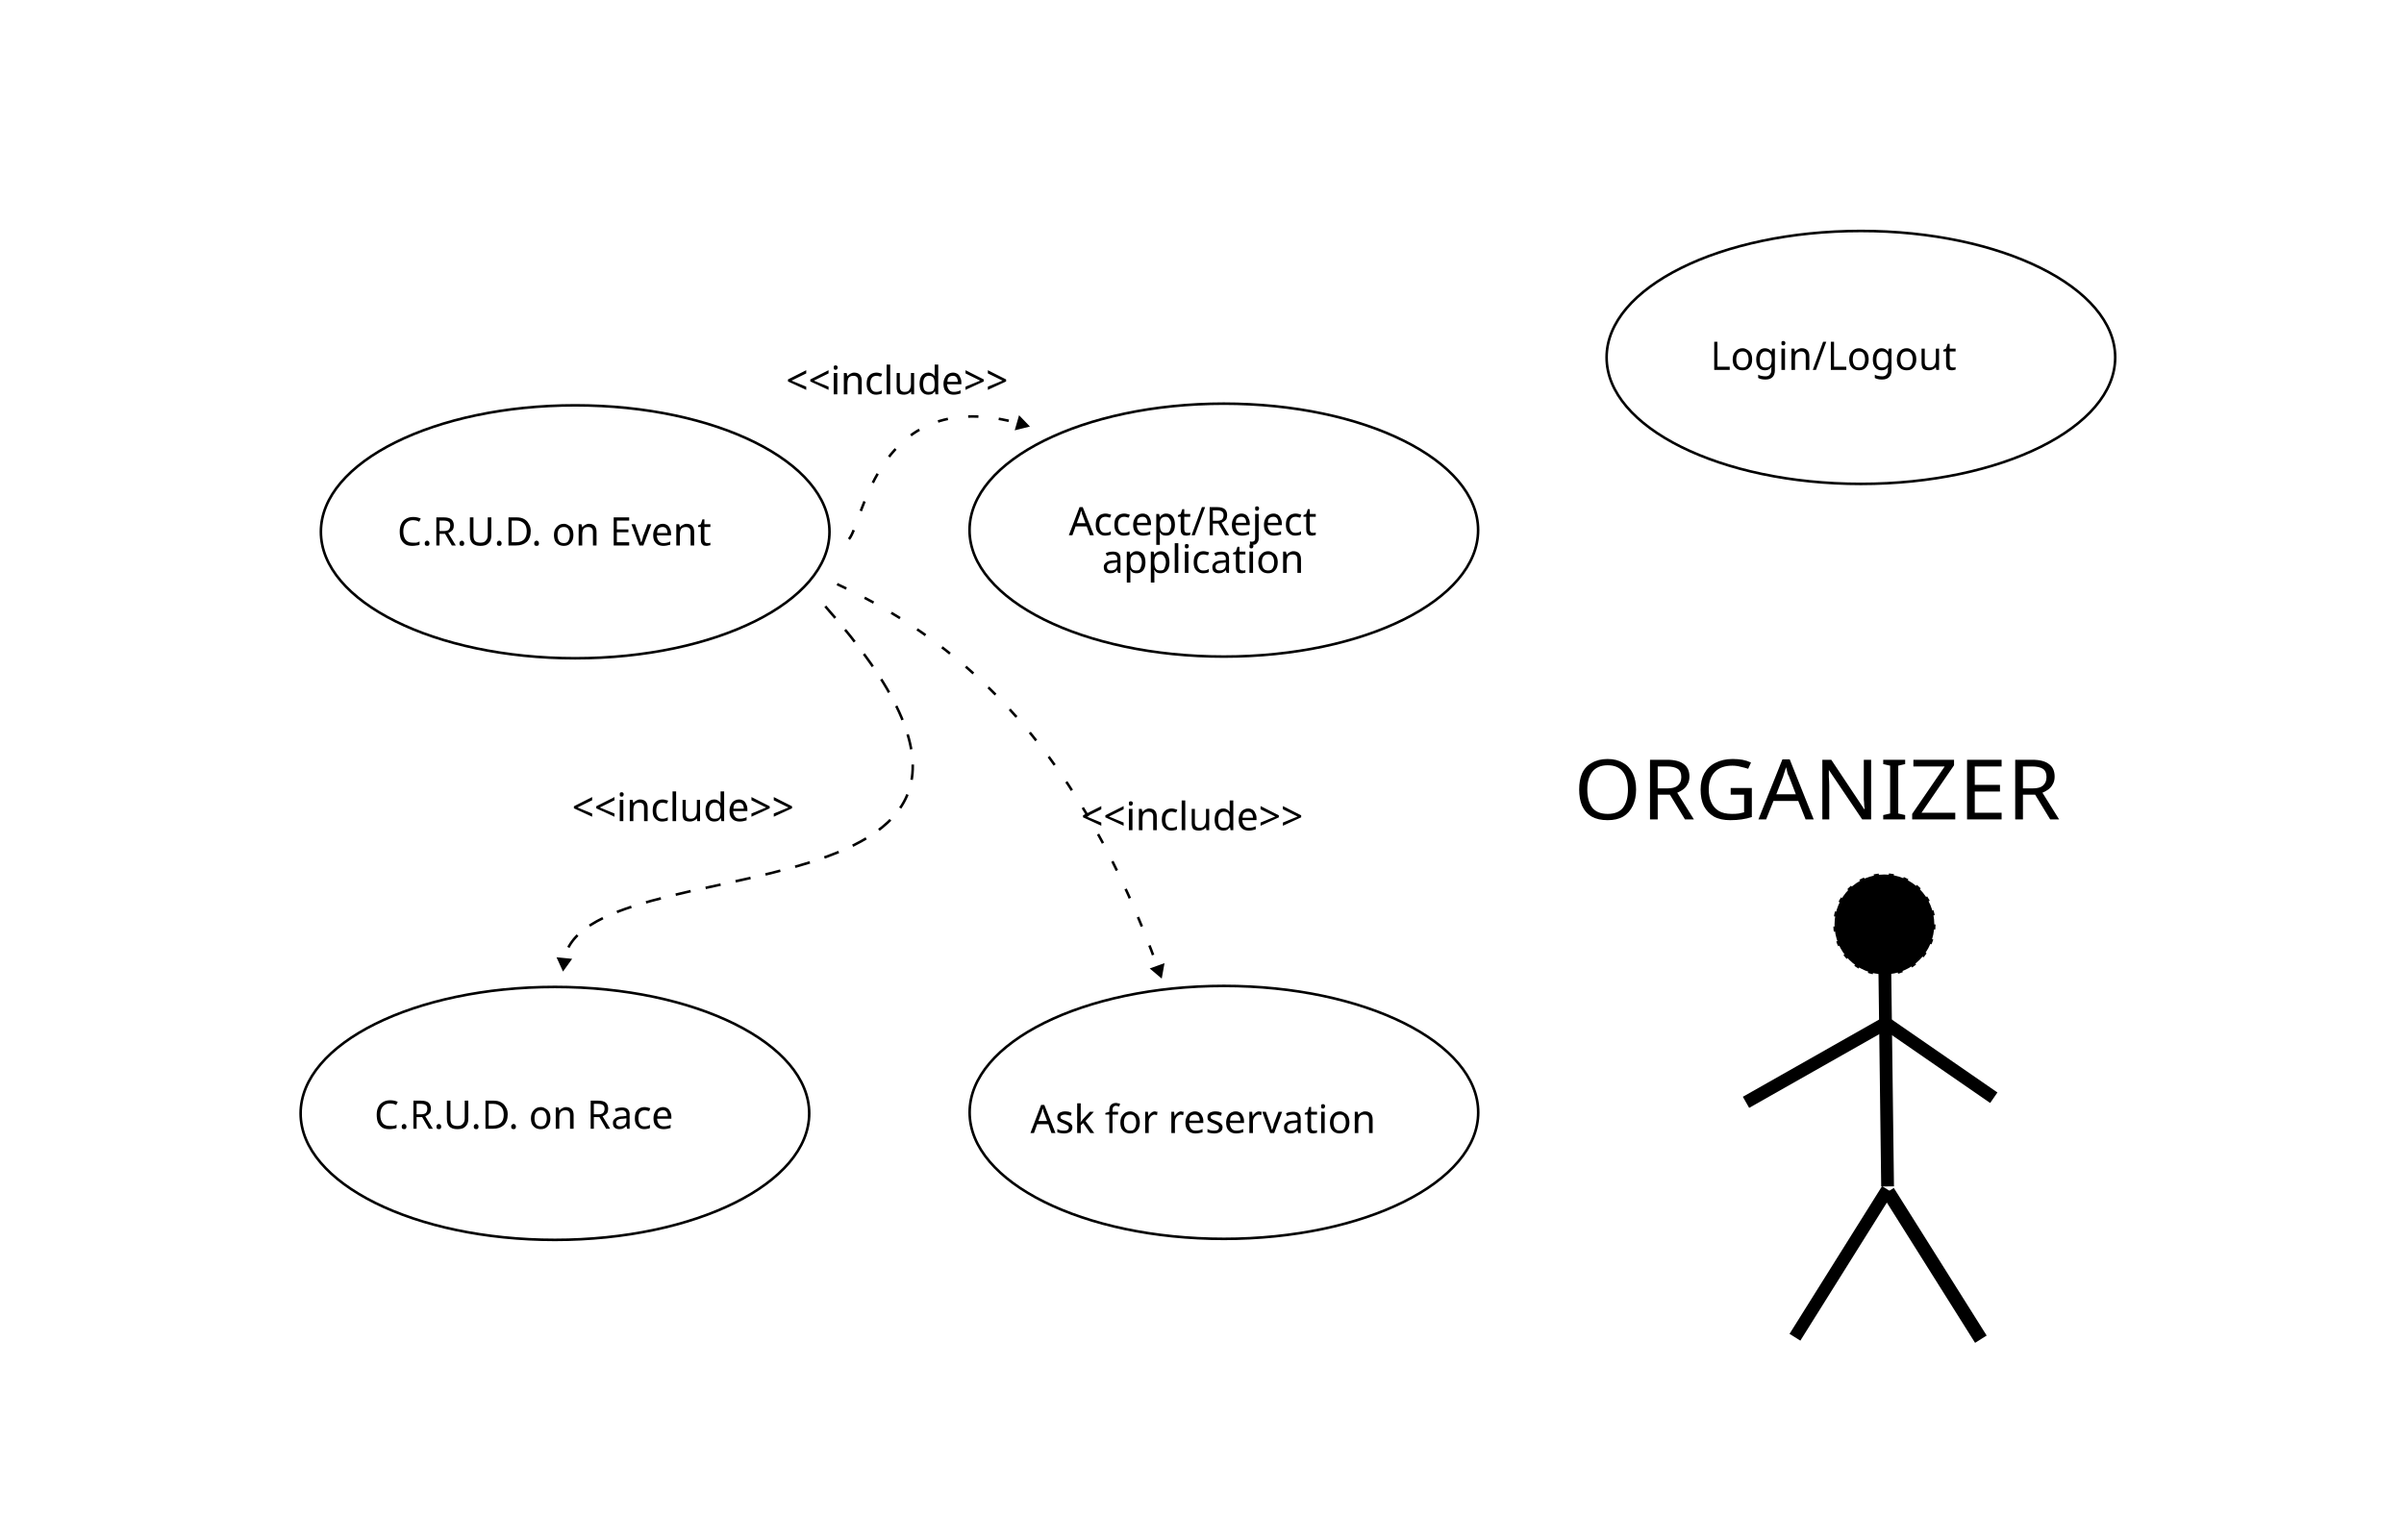
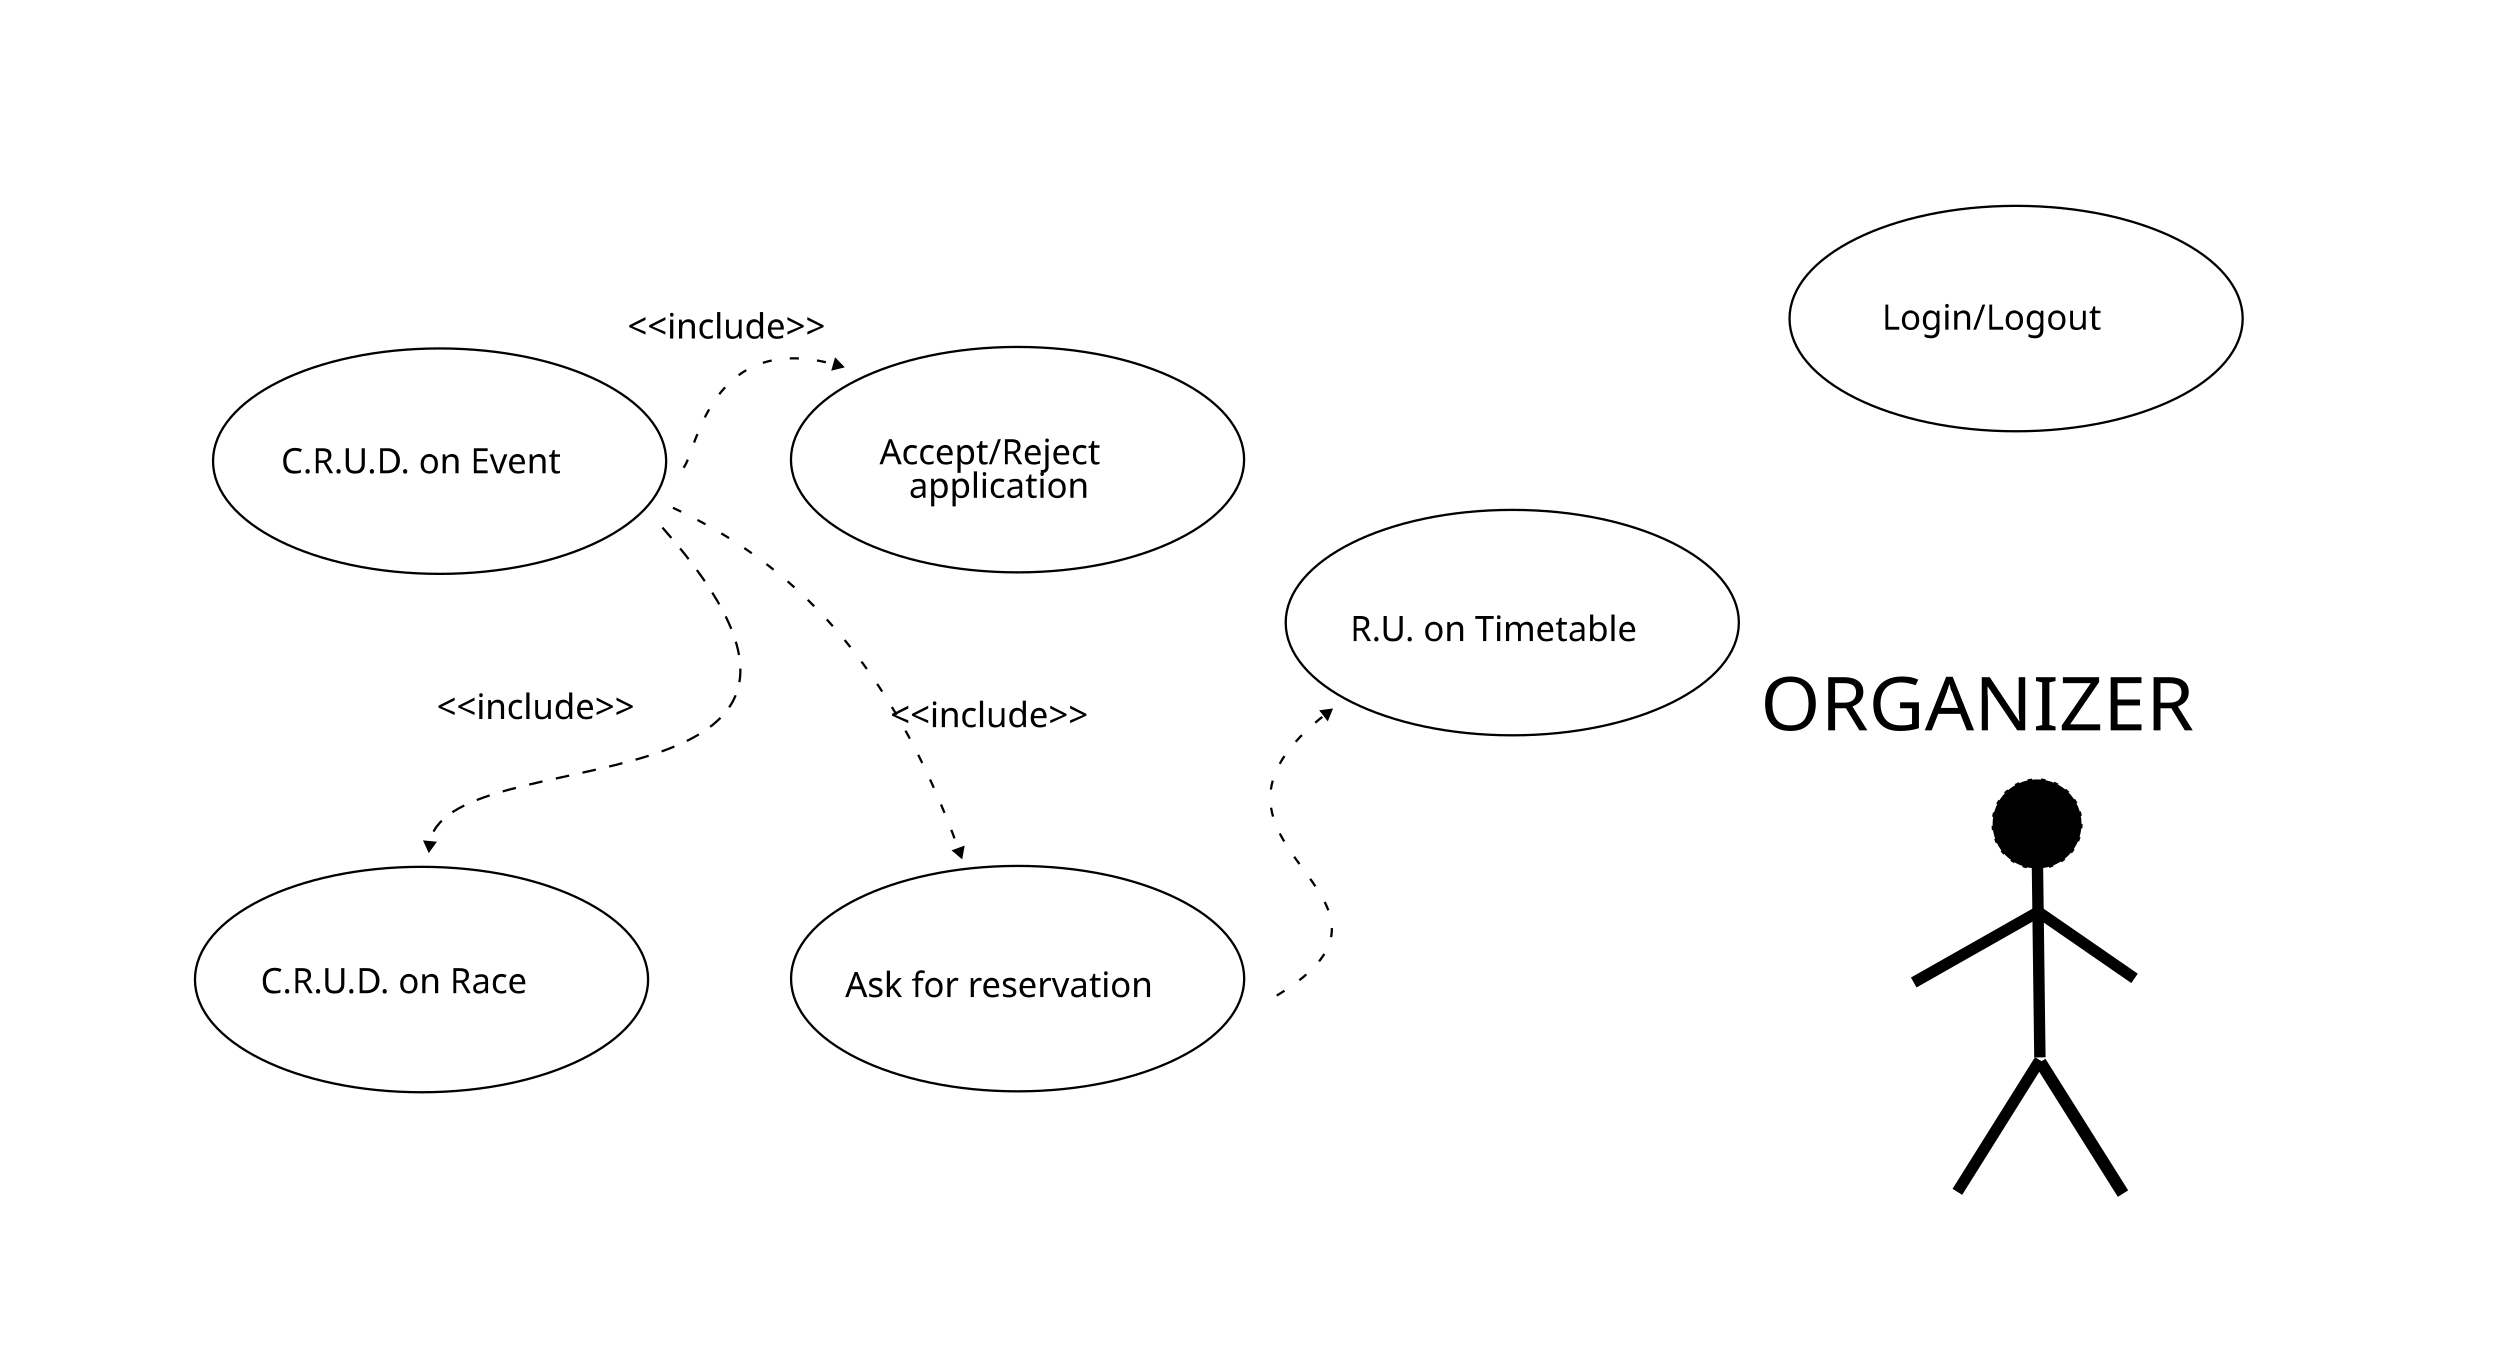
- <svg xmlns="http://www.w3.org/2000/svg" width="94.065mm" height="60.244mm" viewBox="0 0 94.065 60.244" version="1.1" id="svg1">
+ <svg xmlns="http://www.w3.org/2000/svg" width="109.789mm" height="60.24mm" viewBox="0 0 109.789 60.24" version="1.1" id="svg1">
  <defs id="defs1">
+     <rect x="281.616" y="70.315" width="1.36" height="5.848" id="rect2" />
    <marker style="overflow:visible" id="Triangle" refX="0" refY="0" orient="auto-start-reverse" markerWidth="1" markerHeight="1" viewBox="0 0 1 1" preserveAspectRatio="xMidYMid">
      <path transform="scale(0.5)" style="fill:context-stroke;fill-rule:evenodd;stroke:context-stroke;stroke-width:1pt" d="M 5.77,0 -2.88,5 V -5 Z" id="path135" />
    </marker>
    <marker style="overflow:visible" id="Triangle-3" refX="0" refY="0" orient="auto-start-reverse" markerWidth="1" markerHeight="1" viewBox="0 0 1 1" preserveAspectRatio="xMidYMid">
      <path transform="scale(0.5)" style="fill:context-stroke;fill-rule:evenodd;stroke:context-stroke;stroke-width:1pt" d="M 5.77,0 -2.88,5 V -5 Z" id="path135-6" />
    </marker>
    <rect x="212.676" y="121.963" width="2.73" height="8.101" id="rect4" />
+     <marker style="overflow:visible" id="Triangle-0" refX="0" refY="0" orient="auto-start-reverse" markerWidth="1" markerHeight="1" viewBox="0 0 1 1" preserveAspectRatio="xMidYMid">
+       <path transform="scale(0.5)" style="fill:context-stroke;fill-rule:evenodd;stroke:context-stroke;stroke-width:1pt" d="M 5.77,0 -2.88,5 V -5 Z" id="path135-2" />
+     </marker>
  </defs>
-   <g id="layer1" transform="translate(-46.41965,-21.62401)">
-     <text xml:space="preserve" style="font-style:normal;font-variant:normal;font-weight:normal;font-stretch:normal;font-size:1.534px;line-height:1.463px;font-family:Sans;-inkscape-font-specification:'Sans, Normal';font-variant-ligatures:normal;font-variant-caps:normal;font-variant-numeric:normal;font-variant-east-asian:normal;text-align:center;text-anchor:middle;fill:#000000;fill-opacity:1;stroke:#000000;stroke-width:0;stroke-miterlimit:3;stroke-dasharray:none;stroke-dashoffset:0;stroke-opacity:1" x="95.036" y="42.325" id="text1" transform="scale(0.9941409,1.005894)">
-       <tspan style="font-style:normal;font-variant:normal;font-weight:normal;font-stretch:normal;font-size:1.534px;line-height:1.463px;font-family:Sans;-inkscape-font-specification:'Sans, Normal';font-variant-ligatures:normal;font-variant-caps:normal;font-variant-numeric:normal;font-variant-east-asian:normal;text-align:center;text-anchor:middle;fill:#000000;fill-opacity:1;stroke:#000000;stroke-width:0;stroke-miterlimit:3;stroke-dasharray:none;stroke-dashoffset:0;stroke-opacity:1" x="95.036" y="42.325" id="tspan2">Accept/Reject</tspan>
-       <tspan style="font-style:normal;font-variant:normal;font-weight:normal;font-stretch:normal;font-size:1.534px;line-height:1.463px;font-family:Sans;-inkscape-font-specification:'Sans, Normal';font-variant-ligatures:normal;font-variant-caps:normal;font-variant-numeric:normal;font-variant-east-asian:normal;text-align:center;text-anchor:middle;fill:#000000;fill-opacity:1;stroke:#000000;stroke-width:0;stroke-miterlimit:3;stroke-dasharray:none;stroke-dashoffset:0;stroke-opacity:1" x="95.036" y="43.788" id="tspan5">application</tspan>
+   <g id="layer1" transform="translate(-30.69524,-21.62401)">
+     <text xml:space="preserve" style="font-style:normal;font-variant:normal;font-weight:normal;font-stretch:normal;font-size:1.534px;line-height:1.463px;font-family:Sans;-inkscape-font-specification:'Sans, Normal';font-variant-ligatures:normal;font-variant-caps:normal;font-variant-numeric:normal;font-variant-east-asian:normal;text-align:center;text-anchor:middle;fill:#000000;fill-opacity:1;stroke:#000000;stroke-width:0;stroke-miterlimit:3;stroke-dasharray:none;stroke-dashoffset:0;stroke-opacity:1" x="75.998" y="41.765" id="text1" transform="scale(0.9941409,1.005894)">
+       <tspan style="font-style:normal;font-variant:normal;font-weight:normal;font-stretch:normal;font-size:1.534px;line-height:1.463px;font-family:Sans;-inkscape-font-specification:'Sans, Normal';font-variant-ligatures:normal;font-variant-caps:normal;font-variant-numeric:normal;font-variant-east-asian:normal;text-align:center;text-anchor:middle;fill:#000000;fill-opacity:1;stroke:#000000;stroke-width:0;stroke-miterlimit:3;stroke-dasharray:none;stroke-dashoffset:0;stroke-opacity:1" x="75.998" y="41.765" id="tspan2">Accept/Reject</tspan>
+       <tspan style="font-style:normal;font-variant:normal;font-weight:normal;font-stretch:normal;font-size:1.534px;line-height:1.463px;font-family:Sans;-inkscape-font-specification:'Sans, Normal';font-variant-ligatures:normal;font-variant-caps:normal;font-variant-numeric:normal;font-variant-east-asian:normal;text-align:center;text-anchor:middle;fill:#000000;fill-opacity:1;stroke:#000000;stroke-width:0;stroke-miterlimit:3;stroke-dasharray:none;stroke-dashoffset:0;stroke-opacity:1" x="75.998" y="43.228" id="tspan5">application</tspan>
    </text>
-     <ellipse style="fill:none;stroke:#000000;stroke-width:0.101;stroke-dasharray:none" id="path1" cx="94.306" cy="42.373" rx="9.95" ry="4.95" />
-     <text xml:space="preserve" style="font-style:normal;font-variant:normal;font-weight:normal;font-stretch:normal;font-size:1.534px;line-height:1.463px;font-family:Sans;-inkscape-font-specification:'Sans, Normal';font-variant-ligatures:normal;font-variant-caps:normal;font-variant-numeric:normal;font-variant-east-asian:normal;text-align:center;text-anchor:middle;fill:#000000;fill-opacity:1;stroke:#000000;stroke-width:0;stroke-miterlimit:3;stroke-dasharray:none;stroke-dashoffset:0;stroke-opacity:1" x="95.04" y="65.586" id="text1-2" transform="scale(0.9941409,1.005894)">
-       <tspan style="font-style:normal;font-variant:normal;font-weight:normal;font-stretch:normal;font-size:1.534px;line-height:1.463px;font-family:Sans;-inkscape-font-specification:'Sans, Normal';font-variant-ligatures:normal;font-variant-caps:normal;font-variant-numeric:normal;font-variant-east-asian:normal;text-align:center;text-anchor:middle;fill:#000000;fill-opacity:1;stroke:#000000;stroke-width:0;stroke-miterlimit:3;stroke-dasharray:none;stroke-dashoffset:0;stroke-opacity:1" x="95.04" y="65.586" id="tspan5-6">Ask for reservation</tspan>
+     <ellipse style="fill:none;stroke:#000000;stroke-width:0.101;stroke-dasharray:none" id="path1" cx="75.381" cy="41.81" rx="9.95" ry="4.95" />
+     <text xml:space="preserve" style="font-style:normal;font-variant:normal;font-weight:normal;font-stretch:normal;font-size:1.534px;line-height:1.463px;font-family:Sans;-inkscape-font-specification:'Sans, Normal';font-variant-ligatures:normal;font-variant-caps:normal;font-variant-numeric:normal;font-variant-east-asian:normal;text-align:center;text-anchor:middle;fill:#000000;fill-opacity:1;stroke:#000000;stroke-width:0;stroke-miterlimit:3;stroke-dasharray:none;stroke-dashoffset:0;stroke-opacity:1" x="76.002" y="65.026" id="text1-2" transform="scale(0.9941409,1.005894)">
+       <tspan style="font-style:normal;font-variant:normal;font-weight:normal;font-stretch:normal;font-size:1.534px;line-height:1.463px;font-family:Sans;-inkscape-font-specification:'Sans, Normal';font-variant-ligatures:normal;font-variant-caps:normal;font-variant-numeric:normal;font-variant-east-asian:normal;text-align:center;text-anchor:middle;fill:#000000;fill-opacity:1;stroke:#000000;stroke-width:0;stroke-miterlimit:3;stroke-dasharray:none;stroke-dashoffset:0;stroke-opacity:1" x="76.002" y="65.026" id="tspan5-6">Ask for reservation</tspan>
    </text>
-     <ellipse style="fill:none;stroke:#000000;stroke-width:0.101;stroke-dasharray:none" id="path1-1" cx="94.31" cy="65.164" rx="9.95" ry="4.95" />
-     <text xml:space="preserve" style="font-style:normal;font-variant:normal;font-weight:normal;font-stretch:normal;font-size:1.534px;line-height:1.463px;font-family:Sans;-inkscape-font-specification:'Sans, Normal';font-variant-ligatures:normal;font-variant-caps:normal;font-variant-numeric:normal;font-variant-east-asian:normal;text-align:center;text-anchor:middle;fill:#000000;fill-opacity:1;stroke:#000000;stroke-width:0;stroke-miterlimit:3;stroke-dasharray:none;stroke-dashoffset:0;stroke-opacity:1" x="69.506" y="42.72" id="text1-7" transform="scale(0.9941409,1.005894)">
-       <tspan style="font-style:normal;font-variant:normal;font-weight:normal;font-stretch:normal;font-size:1.534px;line-height:1.463px;font-family:Sans;-inkscape-font-specification:'Sans, Normal';font-variant-ligatures:normal;font-variant-caps:normal;font-variant-numeric:normal;font-variant-east-asian:normal;text-align:center;text-anchor:middle;fill:#000000;fill-opacity:1;stroke:#000000;stroke-width:0;stroke-miterlimit:3;stroke-dasharray:none;stroke-dashoffset:0;stroke-opacity:1" x="69.506" y="42.72" id="tspan5-2">C.R.U.D. on Event</tspan>
+     <ellipse style="fill:none;stroke:#000000;stroke-width:0.101;stroke-dasharray:none" id="path1-1" cx="75.385" cy="64.601" rx="9.95" ry="4.95" />
+     <text xml:space="preserve" style="font-style:normal;font-variant:normal;font-weight:normal;font-stretch:normal;font-size:1.534px;line-height:1.463px;font-family:Sans;-inkscape-font-specification:'Sans, Normal';font-variant-ligatures:normal;font-variant-caps:normal;font-variant-numeric:normal;font-variant-east-asian:normal;text-align:center;text-anchor:middle;fill:#000000;fill-opacity:1;stroke:#000000;stroke-width:0;stroke-miterlimit:3;stroke-dasharray:none;stroke-dashoffset:0;stroke-opacity:1" x="50.469" y="42.16" id="text1-7" transform="scale(0.9941409,1.005894)">
+       <tspan style="font-style:normal;font-variant:normal;font-weight:normal;font-stretch:normal;font-size:1.534px;line-height:1.463px;font-family:Sans;-inkscape-font-specification:'Sans, Normal';font-variant-ligatures:normal;font-variant-caps:normal;font-variant-numeric:normal;font-variant-east-asian:normal;text-align:center;text-anchor:middle;fill:#000000;fill-opacity:1;stroke:#000000;stroke-width:0;stroke-miterlimit:3;stroke-dasharray:none;stroke-dashoffset:0;stroke-opacity:1" x="50.469" y="42.16" id="tspan5-2">C.R.U.D. on Event</tspan>
    </text>
-     <ellipse style="fill:none;stroke:#000000;stroke-width:0.101;stroke-dasharray:none" id="path1-0" cx="68.926" cy="42.439" rx="9.95" ry="4.95" />
+     <ellipse style="fill:none;stroke:#000000;stroke-width:0.101;stroke-dasharray:none" id="path1-0" cx="50.001" cy="41.876" rx="9.95" ry="4.95" />
    <text xml:space="preserve" transform="matrix(0.2645833,0,0,0.2645833,-15.41616,-25.62161)" id="text4" style="font-style:normal;font-variant:normal;font-weight:normal;font-stretch:normal;font-size:8px;line-height:8.099px;font-family:Sans;-inkscape-font-specification:'Sans, Normal';font-variant-ligatures:normal;font-variant-caps:normal;font-variant-numeric:normal;font-variant-east-asian:normal;text-align:center;white-space:pre;shape-inside:url(#rect4);display:inline;fill:#000000;fill-opacity:1;stroke:#000000;stroke-width:0.378;stroke-miterlimit:3;stroke-dasharray:none;stroke-dashoffset:0;stroke-opacity:1" />
    <ellipse style="fill:#000000;fill-opacity:1;stroke:#000000;stroke-width:0.098;stroke-miterlimit:3;stroke-dasharray:0.195, 0.391;stroke-dashoffset:0;stroke-opacity:1" id="path13" cx="120.154" cy="57.807" rx="1.952" ry="1.955" />
    <path style="fill:#000000;fill-opacity:1;stroke:#000000;stroke-width:0.5;stroke-miterlimit:3;stroke-dasharray:none;stroke-dashoffset:0;stroke-opacity:1" d="M 120.147,57.777 120.278,68.061" id="path14" />
    <path style="fill:#000000;fill-opacity:1;stroke:#000000;stroke-width:0.5;stroke-miterlimit:3;stroke-dasharray:none;stroke-dashoffset:0;stroke-opacity:1" d="m 120.142,61.707 -5.404,3.063" id="path15" />
    <path style="fill:#000000;fill-opacity:1;stroke:#000000;stroke-width:0.5;stroke-miterlimit:3;stroke-dasharray:none;stroke-dashoffset:0;stroke-opacity:1" d="m 124.434,64.59 -4.375,-3.022" id="path16" />
    <path style="fill:#000000;fill-opacity:1;stroke:#000000;stroke-width:0.5;stroke-miterlimit:3;stroke-dasharray:none;stroke-dashoffset:0;stroke-opacity:1" d="m 120.275,68.183 -3.622,5.782" id="path17" />
    <path style="fill:#000000;fill-opacity:1;stroke:#000000;stroke-width:0.536;stroke-miterlimit:3;stroke-dasharray:none;stroke-dashoffset:0;stroke-opacity:1" d="m 123.928,74.041 -3.633,-5.778" id="path18" />
    <text xml:space="preserve" style="font-style:normal;font-variant:normal;font-weight:normal;font-stretch:normal;font-size:3.329px;line-height:3.175px;font-family:Sans;-inkscape-font-specification:'Sans, Normal';font-variant-ligatures:normal;font-variant-caps:normal;font-variant-numeric:normal;font-variant-east-asian:normal;text-align:center;text-anchor:middle;fill:#000000;fill-opacity:1;stroke:#000000;stroke-width:0.001;stroke-miterlimit:3;stroke-dasharray:none;stroke-dashoffset:0;stroke-opacity:1" x="117.622" y="54.655" id="text1-2-1-8" transform="scale(1.017891,0.9824237)">
      <tspan style="font-style:normal;font-variant:normal;font-weight:normal;font-stretch:normal;font-size:3.329px;line-height:3.175px;font-family:Sans;-inkscape-font-specification:'Sans, Normal';font-variant-ligatures:normal;font-variant-caps:normal;font-variant-numeric:normal;font-variant-east-asian:normal;text-align:center;text-anchor:middle;fill:#000000;fill-opacity:1;stroke:#000000;stroke-width:0.001;stroke-miterlimit:3;stroke-dasharray:none;stroke-dashoffset:0;stroke-opacity:1" x="117.622" y="54.655" id="tspan9">ORGANIZER</tspan>
    </text>
    <text xml:space="preserve" style="font-style:normal;font-variant:normal;font-weight:normal;font-stretch:normal;font-size:1.534px;line-height:1.463px;font-family:Sans;-inkscape-font-specification:'Sans, Normal';font-variant-ligatures:normal;font-variant-caps:normal;font-variant-numeric:normal;font-variant-east-asian:normal;text-align:center;text-anchor:middle;fill:#000000;fill-opacity:1;stroke:#000000;stroke-width:0;stroke-miterlimit:3;stroke-dasharray:none;stroke-dashoffset:0;stroke-opacity:1" x="119.849" y="35.891" id="text1-2-8-3-5" transform="scale(0.9941409,1.005894)">
      <tspan style="font-style:normal;font-variant:normal;font-weight:normal;font-stretch:normal;font-size:1.534px;line-height:1.463px;font-family:Sans;-inkscape-font-specification:'Sans, Normal';font-variant-ligatures:normal;font-variant-caps:normal;font-variant-numeric:normal;font-variant-east-asian:normal;text-align:center;text-anchor:middle;fill:#000000;fill-opacity:1;stroke:#000000;stroke-width:0;stroke-miterlimit:3;stroke-dasharray:none;stroke-dashoffset:0;stroke-opacity:1" x="119.849" y="35.891" id="tspan1">Login/Logout</tspan>
    </text>
    <ellipse style="fill:none;stroke:#000000;stroke-width:0.101;stroke-dasharray:none" id="path1-10-1-3-0" cx="119.234" cy="35.614" rx="9.95" ry="4.95" />
-     <text xml:space="preserve" style="font-style:normal;font-variant:normal;font-weight:normal;font-stretch:normal;font-size:1.534px;line-height:1.463px;font-family:Sans;-inkscape-font-specification:'Sans, Normal';font-variant-ligatures:normal;font-variant-caps:normal;font-variant-numeric:normal;font-variant-east-asian:normal;text-align:center;text-anchor:middle;fill:#000000;fill-opacity:1;stroke:#000000;stroke-width:0;stroke-miterlimit:3;stroke-dasharray:none;stroke-dashoffset:0;stroke-opacity:1" x="74.57" y="53.447" id="text1-2-8-3-53-1-6-9" transform="scale(0.9941409,1.005894)">
-       <tspan style="font-style:normal;font-variant:normal;font-weight:normal;font-stretch:normal;font-size:1.534px;line-height:1.463px;font-family:Sans;-inkscape-font-specification:'Sans, Normal';font-variant-ligatures:normal;font-variant-caps:normal;font-variant-numeric:normal;font-variant-east-asian:normal;text-align:center;text-anchor:middle;fill:#000000;fill-opacity:1;stroke:#000000;stroke-width:0;stroke-miterlimit:3;stroke-dasharray:none;stroke-dashoffset:0;stroke-opacity:1" x="74.57" y="53.447" id="tspan11-0-5-2-2-3">&lt;&lt;include&gt;&gt;</tspan>
+     <text xml:space="preserve" style="font-style:normal;font-variant:normal;font-weight:normal;font-stretch:normal;font-size:1.534px;line-height:1.463px;font-family:Sans;-inkscape-font-specification:'Sans, Normal';font-variant-ligatures:normal;font-variant-caps:normal;font-variant-numeric:normal;font-variant-east-asian:normal;text-align:center;text-anchor:middle;fill:#000000;fill-opacity:1;stroke:#000000;stroke-width:0;stroke-miterlimit:3;stroke-dasharray:none;stroke-dashoffset:0;stroke-opacity:1" x="55.533" y="52.887" id="text1-2-8-3-53-1-6-9" transform="scale(0.9941409,1.005894)">
+       <tspan style="font-style:normal;font-variant:normal;font-weight:normal;font-stretch:normal;font-size:1.534px;line-height:1.463px;font-family:Sans;-inkscape-font-specification:'Sans, Normal';font-variant-ligatures:normal;font-variant-caps:normal;font-variant-numeric:normal;font-variant-east-asian:normal;text-align:center;text-anchor:middle;fill:#000000;fill-opacity:1;stroke:#000000;stroke-width:0;stroke-miterlimit:3;stroke-dasharray:none;stroke-dashoffset:0;stroke-opacity:1" x="55.533" y="52.887" id="tspan11-0-5-2-2-3">&lt;&lt;include&gt;&gt;</tspan>
    </text>
-     <text xml:space="preserve" style="font-style:normal;font-variant:normal;font-weight:normal;font-stretch:normal;font-size:1.534px;line-height:1.463px;font-family:Sans;-inkscape-font-specification:'Sans, Normal';font-variant-ligatures:normal;font-variant-caps:normal;font-variant-numeric:normal;font-variant-east-asian:normal;text-align:center;text-anchor:middle;fill:#000000;fill-opacity:1;stroke:#000000;stroke-width:0;stroke-miterlimit:3;stroke-dasharray:none;stroke-dashoffset:0;stroke-opacity:1" x="94.611" y="53.8" id="text1-2-8-3-53-1-6-9-3" transform="scale(0.9941409,1.005894)">
-       <tspan style="font-style:normal;font-variant:normal;font-weight:normal;font-stretch:normal;font-size:1.534px;line-height:1.463px;font-family:Sans;-inkscape-font-specification:'Sans, Normal';font-variant-ligatures:normal;font-variant-caps:normal;font-variant-numeric:normal;font-variant-east-asian:normal;text-align:center;text-anchor:middle;fill:#000000;fill-opacity:1;stroke:#000000;stroke-width:0;stroke-miterlimit:3;stroke-dasharray:none;stroke-dashoffset:0;stroke-opacity:1" x="94.611" y="53.8" id="tspan11-0-5-2-2-3-6">&lt;&lt;include&gt;&gt;</tspan>
+     <text xml:space="preserve" style="font-style:normal;font-variant:normal;font-weight:normal;font-stretch:normal;font-size:1.534px;line-height:1.463px;font-family:Sans;-inkscape-font-specification:'Sans, Normal';font-variant-ligatures:normal;font-variant-caps:normal;font-variant-numeric:normal;font-variant-east-asian:normal;text-align:center;text-anchor:middle;fill:#000000;fill-opacity:1;stroke:#000000;stroke-width:0;stroke-miterlimit:3;stroke-dasharray:none;stroke-dashoffset:0;stroke-opacity:1" x="75.573" y="53.241" id="text1-2-8-3-53-1-6-9-3" transform="scale(0.9941409,1.005894)">
+       <tspan style="font-style:normal;font-variant:normal;font-weight:normal;font-stretch:normal;font-size:1.534px;line-height:1.463px;font-family:Sans;-inkscape-font-specification:'Sans, Normal';font-variant-ligatures:normal;font-variant-caps:normal;font-variant-numeric:normal;font-variant-east-asian:normal;text-align:center;text-anchor:middle;fill:#000000;fill-opacity:1;stroke:#000000;stroke-width:0;stroke-miterlimit:3;stroke-dasharray:none;stroke-dashoffset:0;stroke-opacity:1" x="75.573" y="53.241" id="tspan11-0-5-2-2-3-6">&lt;&lt;include&gt;&gt;</tspan>
    </text>
-     <text xml:space="preserve" style="font-style:normal;font-variant:normal;font-weight:normal;font-stretch:normal;font-size:1.534px;line-height:1.463px;font-family:Sans;-inkscape-font-specification:'Sans, Normal';font-variant-ligatures:normal;font-variant-caps:normal;font-variant-numeric:normal;font-variant-east-asian:normal;text-align:center;text-anchor:middle;fill:#000000;fill-opacity:1;stroke:#000000;stroke-width:0;stroke-miterlimit:3;stroke-dasharray:none;stroke-dashoffset:0;stroke-opacity:1" x="82.999" y="36.838" id="text1-2-8-3-53-1-6-9-6" transform="scale(0.9941409,1.005894)">
-       <tspan style="font-style:normal;font-variant:normal;font-weight:normal;font-stretch:normal;font-size:1.534px;line-height:1.463px;font-family:Sans;-inkscape-font-specification:'Sans, Normal';font-variant-ligatures:normal;font-variant-caps:normal;font-variant-numeric:normal;font-variant-east-asian:normal;text-align:center;text-anchor:middle;fill:#000000;fill-opacity:1;stroke:#000000;stroke-width:0;stroke-miterlimit:3;stroke-dasharray:none;stroke-dashoffset:0;stroke-opacity:1" x="82.999" y="36.838" id="tspan11-0-5-2-2-3-1">&lt;&lt;include&gt;&gt;</tspan>
+     <text xml:space="preserve" style="font-style:normal;font-variant:normal;font-weight:normal;font-stretch:normal;font-size:1.534px;line-height:1.463px;font-family:Sans;-inkscape-font-specification:'Sans, Normal';font-variant-ligatures:normal;font-variant-caps:normal;font-variant-numeric:normal;font-variant-east-asian:normal;text-align:center;text-anchor:middle;fill:#000000;fill-opacity:1;stroke:#000000;stroke-width:0;stroke-miterlimit:3;stroke-dasharray:none;stroke-dashoffset:0;stroke-opacity:1" x="63.962" y="36.278" id="text1-2-8-3-53-1-6-9-6" transform="scale(0.9941409,1.005894)">
+       <tspan style="font-style:normal;font-variant:normal;font-weight:normal;font-stretch:normal;font-size:1.534px;line-height:1.463px;font-family:Sans;-inkscape-font-specification:'Sans, Normal';font-variant-ligatures:normal;font-variant-caps:normal;font-variant-numeric:normal;font-variant-east-asian:normal;text-align:center;text-anchor:middle;fill:#000000;fill-opacity:1;stroke:#000000;stroke-width:0;stroke-miterlimit:3;stroke-dasharray:none;stroke-dashoffset:0;stroke-opacity:1" x="63.962" y="36.278" id="tspan11-0-5-2-2-3-1">&lt;&lt;include&gt;&gt;</tspan>
    </text>
-     <path style="fill:none;stroke:#000000;stroke-width:0.1;stroke-miterlimit:3;stroke-dasharray:0.6, 0.6;marker-end:url(#Triangle-3)" d="m 78.712,45.357 c 11.535,13.047 -9.745,9.03 -10.228,13.942" id="path7-1" />
-     <g id="g2" transform="translate(-11.92527,38.55089)">
+     <path style="fill:none;stroke:#000000;stroke-width:0.1;stroke-miterlimit:3;stroke-dasharray:0.6, 0.6;marker-end:url(#Triangle-3)" d="m 59.787,44.794 c 11.535,13.047 -9.745,9.03 -10.228,13.942" id="path7-1" />
+     <g id="g2" transform="translate(-30.85084,37.98794)">
      <text xml:space="preserve" style="font-style:normal;font-variant:normal;font-weight:normal;font-stretch:normal;font-size:1.534px;line-height:1.463px;font-family:Sans;-inkscape-font-specification:'Sans, Normal';font-variant-ligatures:normal;font-variant-caps:normal;font-variant-numeric:normal;font-variant-east-asian:normal;text-align:center;text-anchor:middle;fill:#000000;fill-opacity:1;stroke:#000000;stroke-width:0;stroke-miterlimit:3;stroke-dasharray:none;stroke-dashoffset:0;stroke-opacity:1" x="80.703" y="27.092" id="text1-5" transform="scale(0.9941409,1.005894)">
        <tspan style="font-style:normal;font-variant:normal;font-weight:normal;font-stretch:normal;font-size:1.534px;line-height:1.463px;font-family:Sans;-inkscape-font-specification:'Sans, Normal';font-variant-ligatures:normal;font-variant-caps:normal;font-variant-numeric:normal;font-variant-east-asian:normal;text-align:center;text-anchor:middle;fill:#000000;fill-opacity:1;stroke:#000000;stroke-width:0;stroke-miterlimit:3;stroke-dasharray:none;stroke-dashoffset:0;stroke-opacity:1" x="80.703" y="27.092" id="tspan5-22">C.R.U.D. on Race</tspan>
      </text>
      <ellipse style="fill:none;stroke:#000000;stroke-width:0.101;stroke-dasharray:none" id="path1-8" cx="80.058" cy="26.653" rx="9.95" ry="4.95" />
    </g>
-     <path style="fill:none;stroke:#000000;stroke-width:0.1;stroke-miterlimit:3;stroke-dasharray:0.4, 0.8;marker-end:url(#Triangle)" d="m 79.175,44.487 c 5.27,2.452 9.564,6.727 12.581,15.106" id="path2" />
-     <path style="fill:none;stroke:#000000;stroke-width:0.1;stroke-miterlimit:3;stroke-dasharray:0.4, 0.8;marker-end:url(#Triangle)" d="m 79.638,42.725 c 0.559,-0.608 1.103,-6.127 6.741,-4.504" id="path3" />
+     <path style="fill:none;stroke:#000000;stroke-width:0.1;stroke-miterlimit:3;stroke-dasharray:0.4, 0.8;marker-end:url(#Triangle)" d="m 60.25,43.924 c 5.27,2.452 9.564,6.727 12.581,15.106" id="path2" />
+     <path style="fill:none;stroke:#000000;stroke-width:0.1;stroke-miterlimit:3;stroke-dasharray:0.4, 0.8;marker-end:url(#Triangle)" d="m 60.713,42.162 c 0.559,-0.608 1.103,-6.127 6.741,-4.504" id="path3" />
+     <path style="fill:none;stroke:#000000;stroke-width:0.1;stroke-miterlimit:3;stroke-dasharray:0.4, 0.8;marker-end:url(#Triangle-0)" d="m 86.765,65.346 c 7.434,-4.489 -5.338,-6.554 2.192,-12.393" id="path3-7" />
+     <text xml:space="preserve" style="font-style:normal;font-variant:normal;font-weight:normal;font-stretch:normal;font-size:1.534px;line-height:1.463px;font-family:Sans;-inkscape-font-specification:'Sans, Normal';font-variant-ligatures:normal;font-variant-caps:normal;font-variant-numeric:normal;font-variant-east-asian:normal;text-align:center;text-anchor:middle;fill:#000000;fill-opacity:1;stroke:#000000;stroke-width:0;stroke-miterlimit:3;stroke-dasharray:none;stroke-dashoffset:0;stroke-opacity:1" x="97.854" y="49.483" id="text1-2-1" transform="scale(0.9941409,1.005894)">
+       <tspan style="font-style:normal;font-variant:normal;font-weight:normal;font-stretch:normal;font-size:1.534px;line-height:1.463px;font-family:Sans;-inkscape-font-specification:'Sans, Normal';font-variant-ligatures:normal;font-variant-caps:normal;font-variant-numeric:normal;font-variant-east-asian:normal;text-align:center;text-anchor:middle;fill:#000000;fill-opacity:1;stroke:#000000;stroke-width:0;stroke-miterlimit:3;stroke-dasharray:none;stroke-dashoffset:0;stroke-opacity:1" x="97.854" y="49.483" id="tspan5-6-8">R.U. on Timetable</tspan>
+     </text>
+     <ellipse style="fill:none;stroke:#000000;stroke-width:0.101;stroke-dasharray:none" id="path1-1-7" cx="97.108" cy="48.966" rx="9.95" ry="4.95" />
+     <text xml:space="preserve" transform="matrix(0.2645833,0,0,0.2645833,30.69524,21.62401)" id="text2" style="font-size:1.333px;line-height:8.099px;font-family:'Source Code Pro';-inkscape-font-specification:'Source Code Pro, Normal';text-align:center;white-space:pre;shape-inside:url(#rect2);display:inline;fill:none;stroke:#000000;stroke-width:0.151;stroke-miterlimit:3" />
  </g>
</svg>
